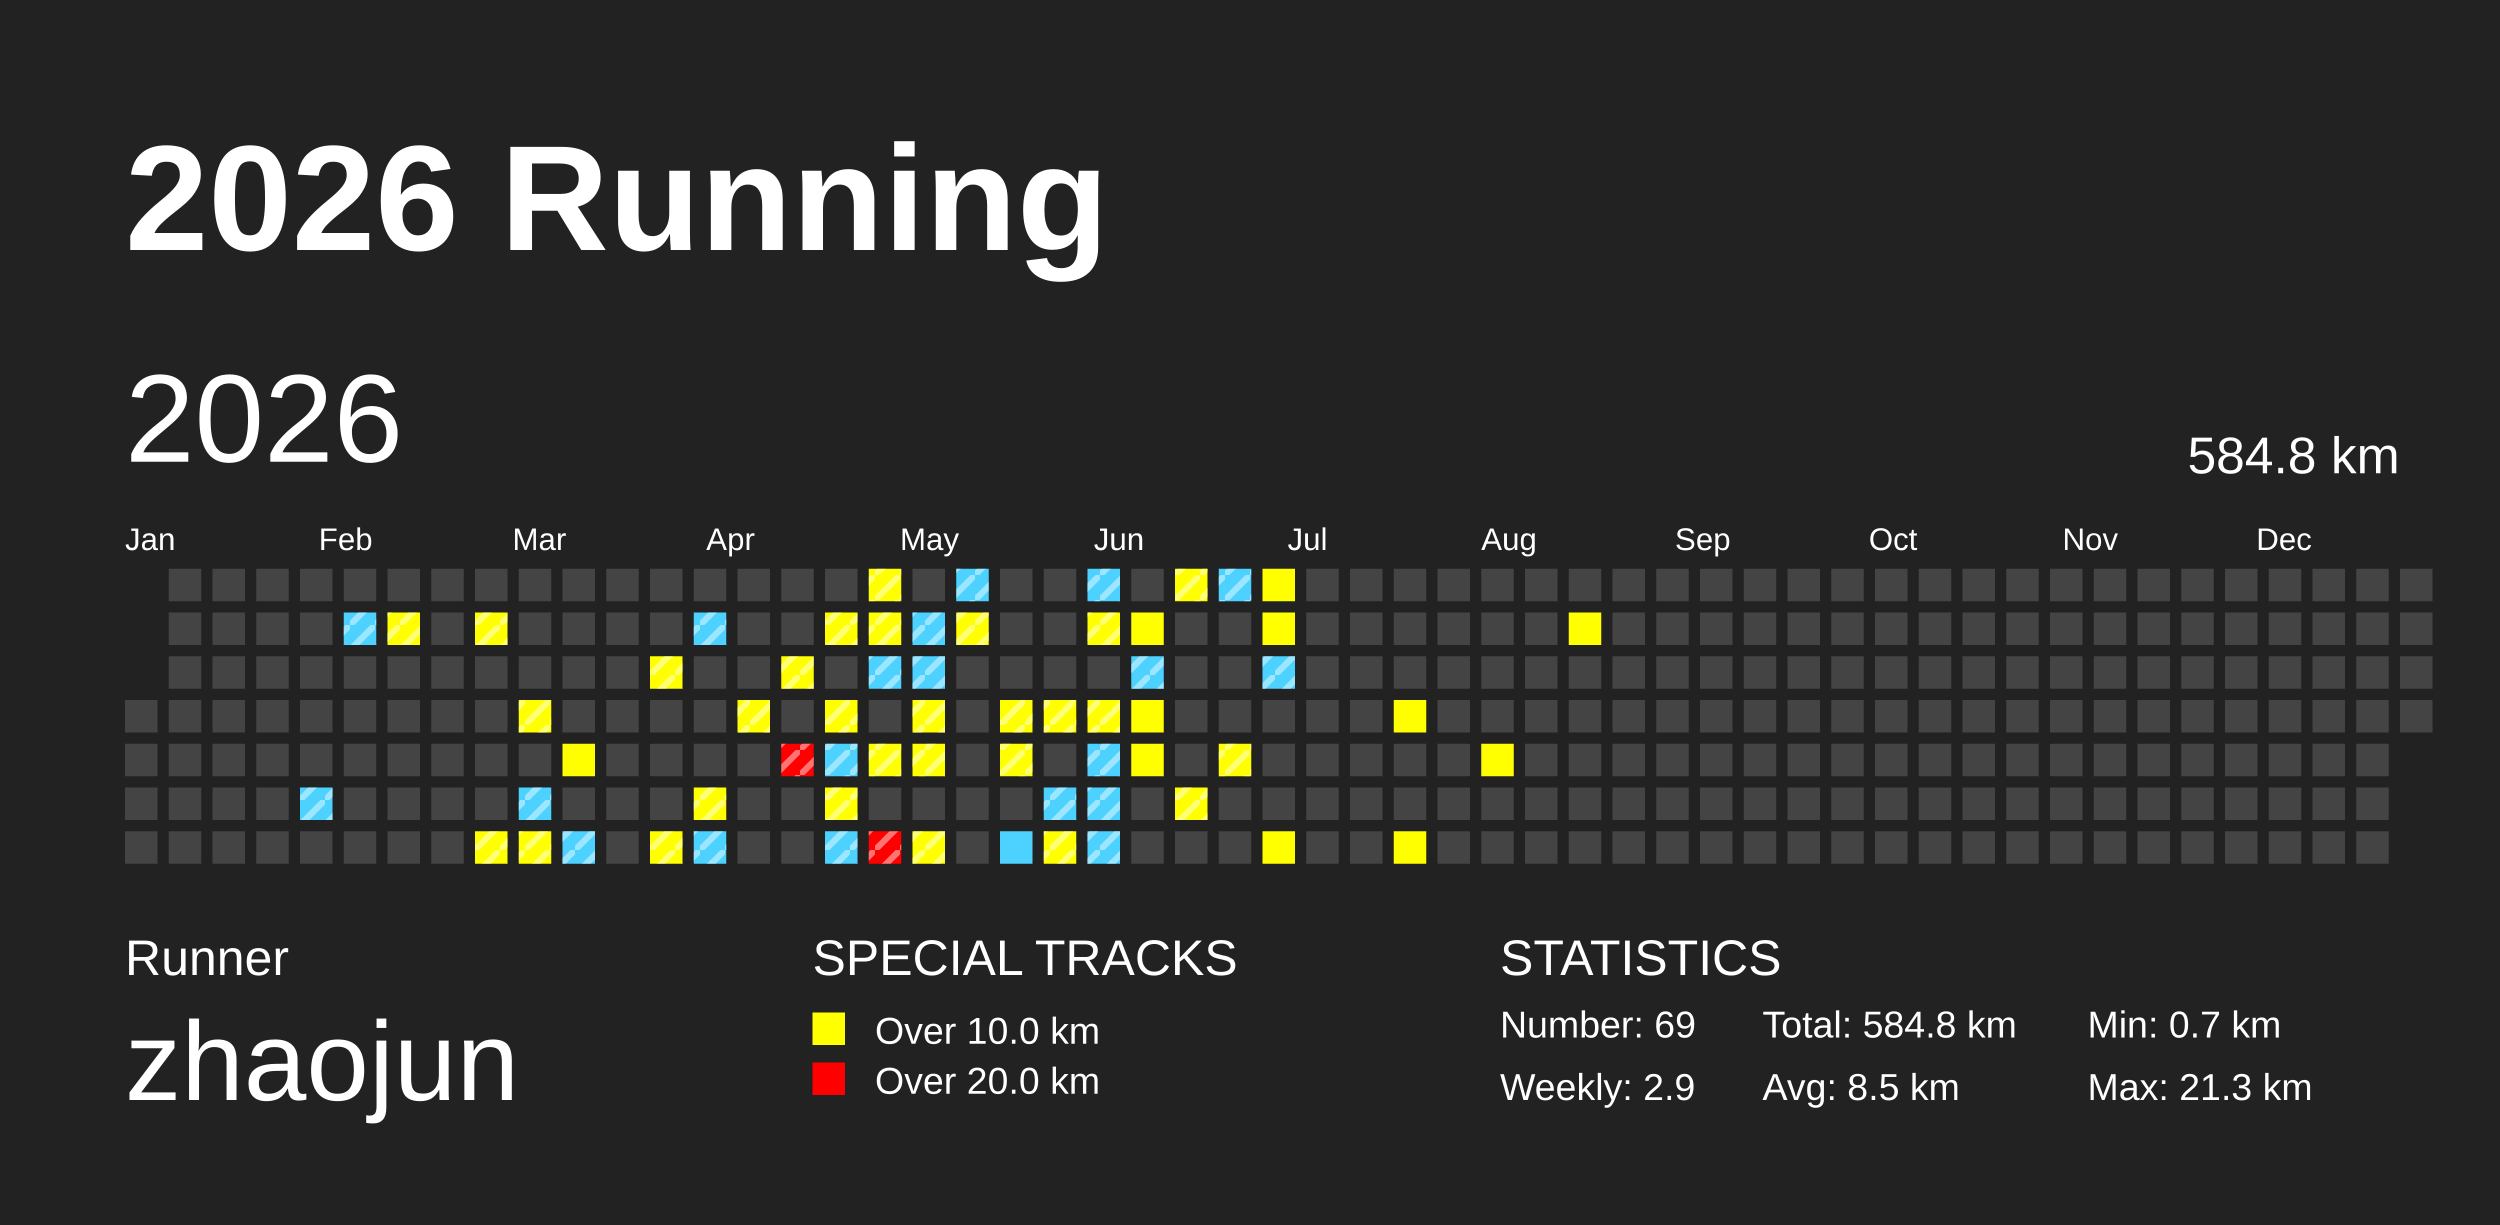
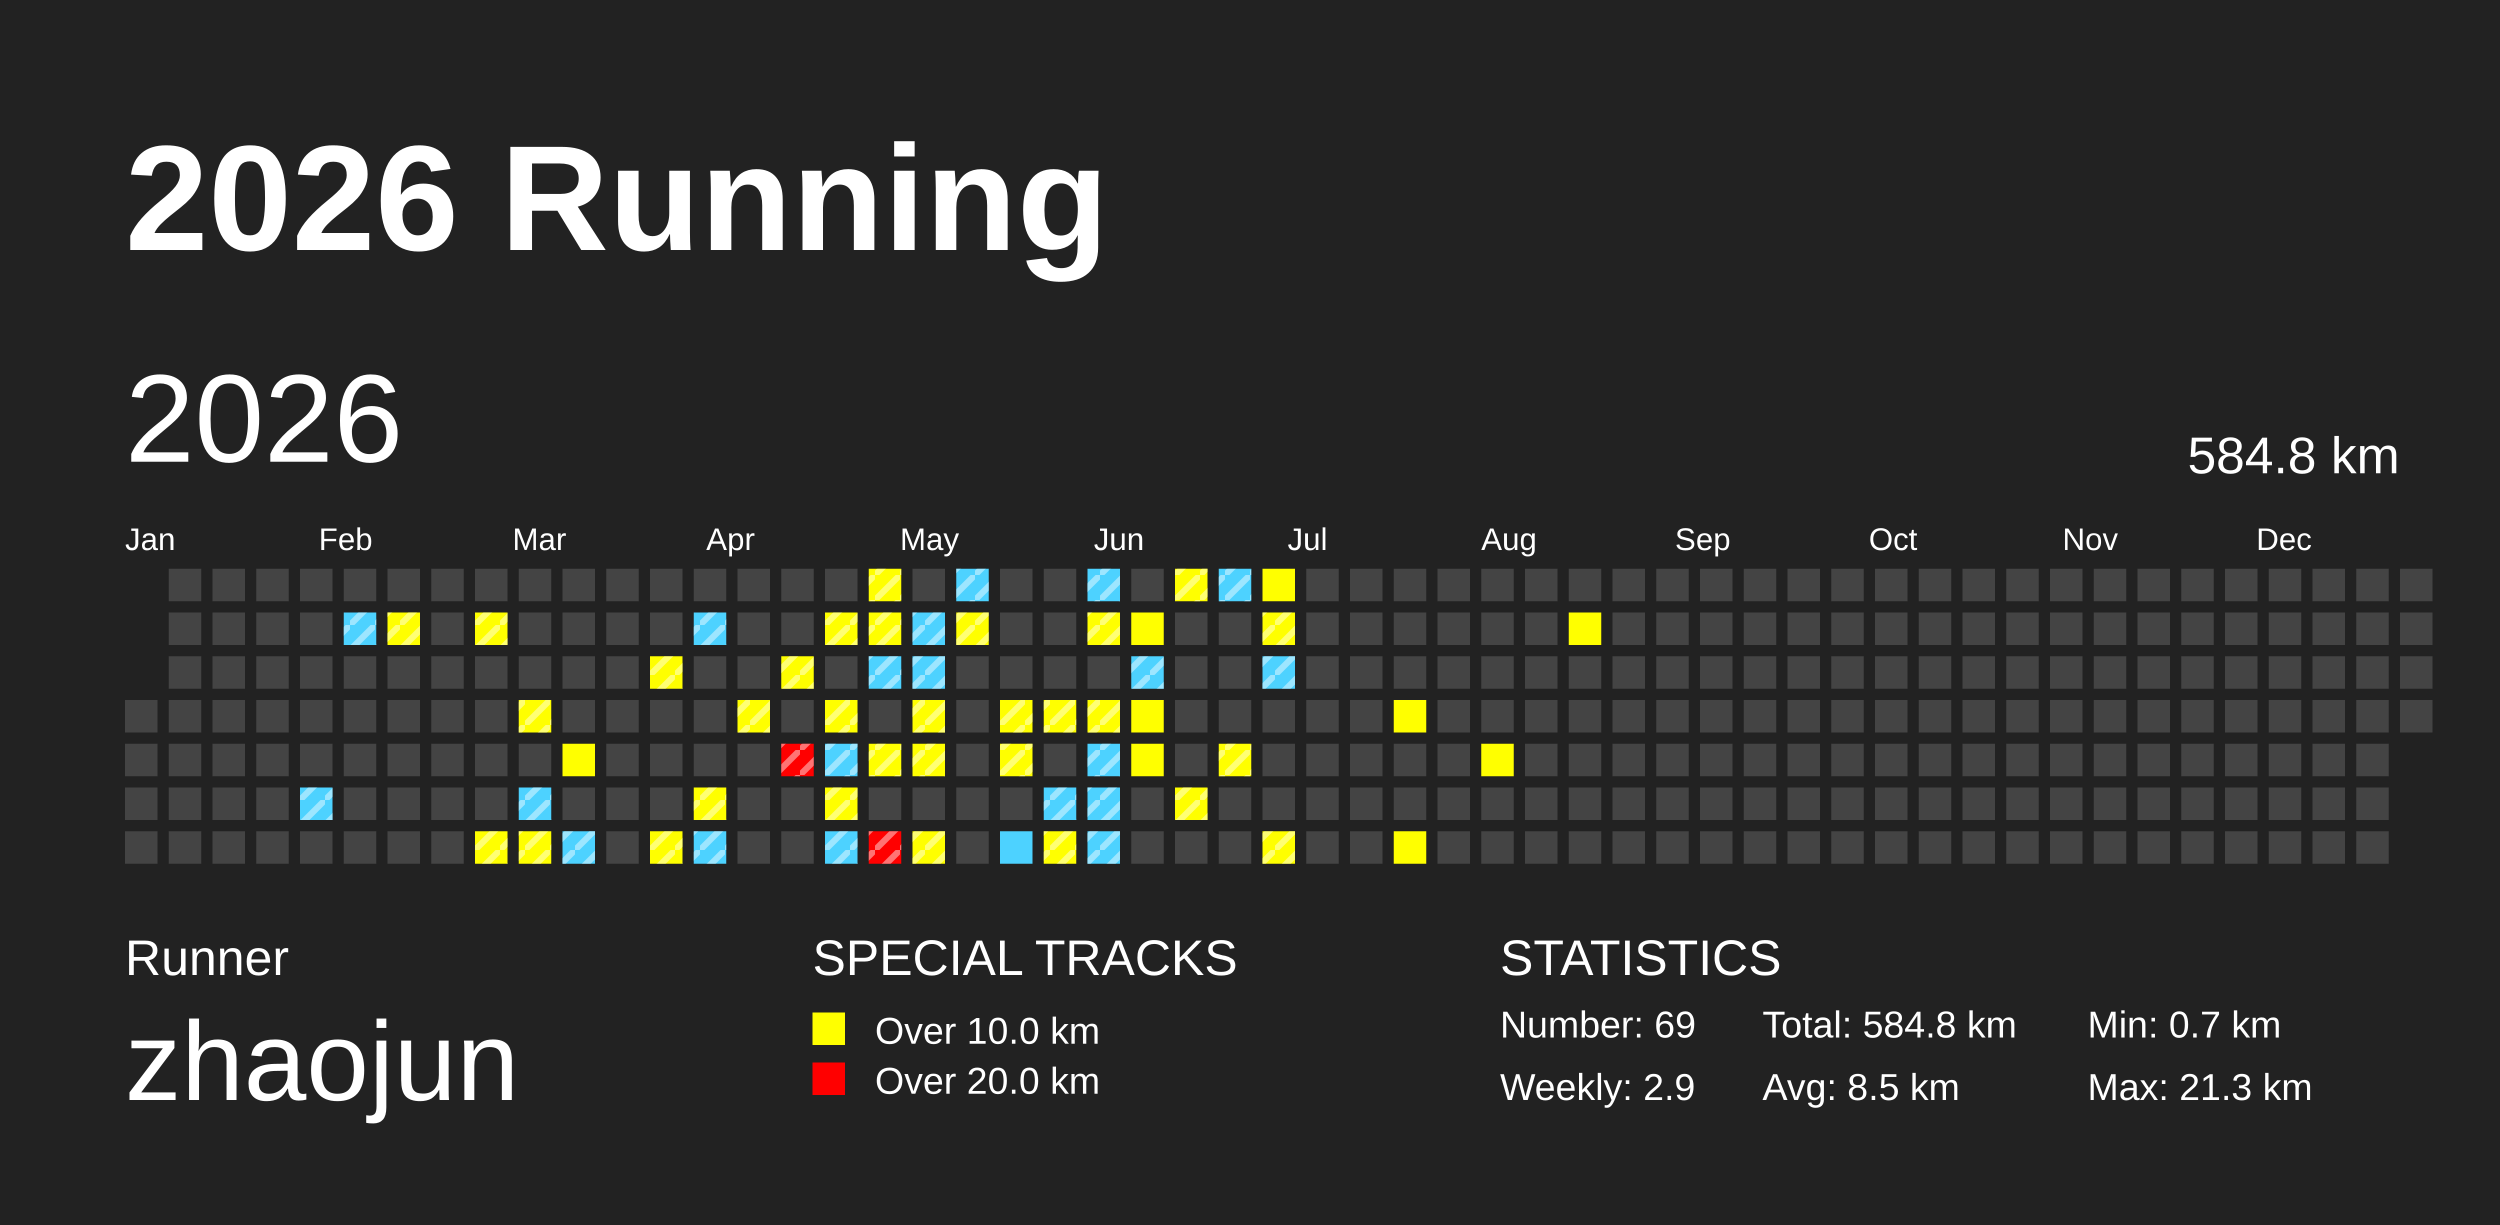
<svg xmlns="http://www.w3.org/2000/svg" baseProfile="full" height="98mm" version="1.1" viewBox="0,0,200,98" width="200mm">
  <defs>
    <pattern height="2" id="indoor-stripe" patternUnits="userSpaceOnUse" width="2">
      <line stroke="white" stroke-opacity="0.45" stroke-width="0.5" x1="0" x2="2" y1="2" y2="0" />
    </pattern>
  </defs>
  <rect fill="#222222" height="98" width="200" x="0" y="0" />
  <text fill="#FFFFFF" style="font-size:12px; font-family:Arial; font-weight:bold;" x="10" y="20">2026 Running</text>
  <text fill="#FFFFFF" style="font-size:4px; font-family:Arial" x="10" y="78">Runner</text>
  <text fill="#FFFFFF" style="font-size:9px; font-family:Arial" x="10" y="88">zhaojun</text>
  <text fill="#FFFFFF" style="font-size:4px; font-family:Arial" x="65" y="78">SPECIAL TRACKS</text>
  <rect fill="yellow" height="2.6" width="2.6" x="65" y="81" />
  <text fill="#FFFFFF" style="font-size:3px; font-family:Arial" x="70" y="83.5">Over 10.0 km</text>
  <rect fill="red" height="2.6" width="2.6" x="65" y="85" />
  <text fill="#FFFFFF" style="font-size:3px; font-family:Arial" x="70" y="87.5">Over 20.0 km</text>
  <text fill="#FFFFFF" style="font-size:4px; font-family:Arial" x="120" y="78">STATISTICS</text>
  <text fill="#FFFFFF" style="font-size:3px; font-family:Arial" x="120" y="83">Number: 69</text>
  <text fill="#FFFFFF" style="font-size:3px; font-family:Arial" x="120" y="88">Weekly: 2.9</text>
  <text fill="#FFFFFF" style="font-size:3px; font-family:Arial" x="141" y="83">Total: 584.8 km</text>
  <text fill="#FFFFFF" style="font-size:3px; font-family:Arial" x="141" y="88">Avg: 8.5 km</text>
  <text fill="#FFFFFF" style="font-size:3px; font-family:Arial" x="167" y="83">Min: 0.7 km</text>
  <text fill="#FFFFFF" style="font-size:3px; font-family:Arial" x="167" y="88">Max: 21.3 km</text>
  <text dominant-baseline="hanging" fill="#FFFFFF" style="font-size:10.0px; font-family:Arial;" x="10" y="30">2026</text>
  <text dominant-baseline="hanging" fill="#FFFFFF" style="font-size:4.125px; font-family:Arial;" x="175" y="35">584.8 km</text>
  <text fill="#FFFFFF" style="font-size:2.5px; font-family:Arial" x="10.0" y="44">Jan</text>
  <text fill="#FFFFFF" style="font-size:2.5px; font-family:Arial" x="25.5" y="44">Feb</text>
  <text fill="#FFFFFF" style="font-size:2.5px; font-family:Arial" x="41.0" y="44">Mar</text>
  <text fill="#FFFFFF" style="font-size:2.5px; font-family:Arial" x="56.5" y="44">Apr</text>
  <text fill="#FFFFFF" style="font-size:2.5px; font-family:Arial" x="72.0" y="44">May</text>
  <text fill="#FFFFFF" style="font-size:2.5px; font-family:Arial" x="87.5" y="44">Jun</text>
  <text fill="#FFFFFF" style="font-size:2.5px; font-family:Arial" x="103.0" y="44">Jul</text>
  <text fill="#FFFFFF" style="font-size:2.5px; font-family:Arial" x="118.5" y="44">Aug</text>
  <text fill="#FFFFFF" style="font-size:2.5px; font-family:Arial" x="134.0" y="44">Sep</text>
  <text fill="#FFFFFF" style="font-size:2.5px; font-family:Arial" x="149.5" y="44">Oct</text>
  <text fill="#FFFFFF" style="font-size:2.5px; font-family:Arial" x="165.0" y="44">Nov</text>
  <text fill="#FFFFFF" style="font-size:2.5px; font-family:Arial" x="180.5" y="44">Dec</text>
  <rect fill="#444444" height="2.6" width="2.6" x="10.0" y="56.0" />
  <rect fill="#444444" height="2.6" width="2.6" x="10.0" y="59.5" />
  <rect fill="#444444" height="2.6" width="2.6" x="10.0" y="63.0" />
  <rect fill="#444444" height="2.6" width="2.6" x="10.0" y="66.5" />
  <rect fill="#444444" height="2.6" width="2.6" x="13.5" y="45.5" />
  <rect fill="#444444" height="2.6" width="2.6" x="13.5" y="49.0" />
  <rect fill="#444444" height="2.6" width="2.6" x="13.5" y="52.5" />
  <rect fill="#444444" height="2.6" width="2.6" x="13.5" y="56.0" />
  <rect fill="#444444" height="2.6" width="2.6" x="13.5" y="59.5" />
  <rect fill="#444444" height="2.6" width="2.6" x="13.5" y="63.0" />
  <rect fill="#444444" height="2.6" width="2.6" x="13.5" y="66.5" />
  <rect fill="#444444" height="2.6" width="2.6" x="17.0" y="45.5" />
  <rect fill="#444444" height="2.6" width="2.6" x="17.0" y="49.0" />
  <rect fill="#444444" height="2.6" width="2.6" x="17.0" y="52.5" />
  <rect fill="#444444" height="2.6" width="2.6" x="17.0" y="56.0" />
  <rect fill="#444444" height="2.6" width="2.6" x="17.0" y="59.5" />
  <rect fill="#444444" height="2.6" width="2.6" x="17.0" y="63.0" />
  <rect fill="#444444" height="2.6" width="2.6" x="17.0" y="66.5" />
  <rect fill="#444444" height="2.6" width="2.6" x="20.5" y="45.5" />
  <rect fill="#444444" height="2.6" width="2.6" x="20.5" y="49.0" />
  <rect fill="#444444" height="2.6" width="2.6" x="20.5" y="52.5" />
  <rect fill="#444444" height="2.6" width="2.6" x="20.5" y="56.0" />
  <rect fill="#444444" height="2.6" width="2.6" x="20.5" y="59.5" />
  <rect fill="#444444" height="2.6" width="2.6" x="20.5" y="63.0" />
  <rect fill="#444444" height="2.6" width="2.6" x="20.5" y="66.5" />
  <rect fill="#444444" height="2.6" width="2.6" x="24.0" y="45.5" />
  <rect fill="#444444" height="2.6" width="2.6" x="24.0" y="49.0" />
  <rect fill="#444444" height="2.6" width="2.6" x="24.0" y="52.5" />
  <rect fill="#444444" height="2.6" width="2.6" x="24.0" y="56.0" />
  <rect fill="#444444" height="2.6" width="2.6" x="24.0" y="59.5" />
  <rect fill="#4dd2ff" height="2.6" width="2.6" x="24.0" y="63.0" />
  <rect fill="url(#indoor-stripe)" height="2.6" style="pointer-events: none;" width="2.6" x="24.0" y="63.0" />
  <rect fill="#444444" height="2.6" width="2.6" x="24.0" y="66.5" />
  <rect fill="#444444" height="2.6" width="2.6" x="27.5" y="45.5" />
  <rect fill="#4dd2ff" height="2.6" width="2.6" x="27.5" y="49.0" />
  <rect fill="url(#indoor-stripe)" height="2.6" style="pointer-events: none;" width="2.6" x="27.5" y="49.0" />
  <rect fill="#444444" height="2.6" width="2.6" x="27.5" y="52.5" />
  <rect fill="#444444" height="2.6" width="2.6" x="27.5" y="56.0" />
  <rect fill="#444444" height="2.6" width="2.6" x="27.5" y="59.5" />
  <rect fill="#444444" height="2.6" width="2.6" x="27.5" y="63.0" />
  <rect fill="#444444" height="2.6" width="2.6" x="27.5" y="66.5" />
  <rect fill="#444444" height="2.6" width="2.6" x="31.0" y="45.5" />
  <rect fill="yellow" height="2.6" width="2.6" x="31.0" y="49.0" />
  <rect fill="url(#indoor-stripe)" height="2.6" style="pointer-events: none;" width="2.6" x="31.0" y="49.0" />
  <rect fill="#444444" height="2.6" width="2.6" x="31.0" y="52.5" />
  <rect fill="#444444" height="2.6" width="2.6" x="31.0" y="56.0" />
  <rect fill="#444444" height="2.6" width="2.6" x="31.0" y="59.5" />
  <rect fill="#444444" height="2.6" width="2.6" x="31.0" y="63.0" />
  <rect fill="#444444" height="2.6" width="2.6" x="31.0" y="66.5" />
  <rect fill="#444444" height="2.6" width="2.6" x="34.5" y="45.5" />
  <rect fill="#444444" height="2.6" width="2.6" x="34.5" y="49.0" />
  <rect fill="#444444" height="2.6" width="2.6" x="34.5" y="52.5" />
  <rect fill="#444444" height="2.6" width="2.6" x="34.5" y="56.0" />
  <rect fill="#444444" height="2.6" width="2.6" x="34.5" y="59.5" />
  <rect fill="#444444" height="2.6" width="2.6" x="34.5" y="63.0" />
  <rect fill="#444444" height="2.6" width="2.6" x="34.5" y="66.5" />
  <rect fill="#444444" height="2.6" width="2.6" x="38.0" y="45.5" />
  <rect fill="yellow" height="2.6" width="2.6" x="38.0" y="49.0" />
  <rect fill="url(#indoor-stripe)" height="2.6" style="pointer-events: none;" width="2.6" x="38.0" y="49.0" />
  <rect fill="#444444" height="2.6" width="2.6" x="38.0" y="52.5" />
  <rect fill="#444444" height="2.6" width="2.6" x="38.0" y="56.0" />
  <rect fill="#444444" height="2.6" width="2.6" x="38.0" y="59.5" />
  <rect fill="#444444" height="2.6" width="2.6" x="38.0" y="63.0" />
  <rect fill="yellow" height="2.6" width="2.6" x="38.0" y="66.5" />
  <rect fill="url(#indoor-stripe)" height="2.6" style="pointer-events: none;" width="2.6" x="38.0" y="66.5" />
  <rect fill="#444444" height="2.6" width="2.6" x="41.5" y="45.5" />
  <rect fill="#444444" height="2.6" width="2.6" x="41.5" y="49.0" />
  <rect fill="#444444" height="2.6" width="2.6" x="41.5" y="52.5" />
  <rect fill="yellow" height="2.6" width="2.6" x="41.5" y="56.0" />
  <rect fill="url(#indoor-stripe)" height="2.6" style="pointer-events: none;" width="2.6" x="41.5" y="56.0" />
  <rect fill="#444444" height="2.6" width="2.6" x="41.5" y="59.5" />
  <rect fill="#4dd2ff" height="2.6" width="2.6" x="41.5" y="63.0" />
  <rect fill="url(#indoor-stripe)" height="2.6" style="pointer-events: none;" width="2.6" x="41.5" y="63.0" />
  <rect fill="yellow" height="2.6" width="2.6" x="41.5" y="66.5" />
  <rect fill="url(#indoor-stripe)" height="2.6" style="pointer-events: none;" width="2.6" x="41.5" y="66.5" />
  <rect fill="#444444" height="2.6" width="2.6" x="45.0" y="45.5" />
  <rect fill="#444444" height="2.6" width="2.6" x="45.0" y="49.0" />
  <rect fill="#444444" height="2.6" width="2.6" x="45.0" y="52.5" />
  <rect fill="#444444" height="2.6" width="2.6" x="45.0" y="56.0" />
  <rect fill="yellow" height="2.6" width="2.6" x="45.0" y="59.5" />
  <rect fill="#444444" height="2.6" width="2.6" x="45.0" y="63.0" />
  <rect fill="#4dd2ff" height="2.6" width="2.6" x="45.0" y="66.5" />
  <rect fill="url(#indoor-stripe)" height="2.6" style="pointer-events: none;" width="2.6" x="45.0" y="66.5" />
  <rect fill="#444444" height="2.6" width="2.6" x="48.5" y="45.5" />
  <rect fill="#444444" height="2.6" width="2.6" x="48.5" y="49.0" />
  <rect fill="#444444" height="2.6" width="2.6" x="48.5" y="52.5" />
  <rect fill="#444444" height="2.6" width="2.6" x="48.5" y="56.0" />
  <rect fill="#444444" height="2.6" width="2.6" x="48.5" y="59.5" />
  <rect fill="#444444" height="2.6" width="2.6" x="48.5" y="63.0" />
  <rect fill="#444444" height="2.6" width="2.6" x="48.5" y="66.5" />
  <rect fill="#444444" height="2.6" width="2.6" x="52.0" y="45.5" />
  <rect fill="#444444" height="2.6" width="2.6" x="52.0" y="49.0" />
  <rect fill="yellow" height="2.6" width="2.6" x="52.0" y="52.5" />
  <rect fill="url(#indoor-stripe)" height="2.6" style="pointer-events: none;" width="2.6" x="52.0" y="52.5" />
  <rect fill="#444444" height="2.6" width="2.6" x="52.0" y="56.0" />
  <rect fill="#444444" height="2.6" width="2.6" x="52.0" y="59.5" />
  <rect fill="#444444" height="2.6" width="2.6" x="52.0" y="63.0" />
  <rect fill="yellow" height="2.6" width="2.6" x="52.0" y="66.5" />
  <rect fill="url(#indoor-stripe)" height="2.6" style="pointer-events: none;" width="2.6" x="52.0" y="66.5" />
  <rect fill="#444444" height="2.6" width="2.6" x="55.5" y="45.5" />
  <rect fill="#4dd2ff" height="2.6" width="2.6" x="55.5" y="49.0" />
  <rect fill="url(#indoor-stripe)" height="2.6" style="pointer-events: none;" width="2.6" x="55.5" y="49.0" />
  <rect fill="#444444" height="2.6" width="2.6" x="55.5" y="52.5" />
  <rect fill="#444444" height="2.6" width="2.6" x="55.5" y="56.0" />
  <rect fill="#444444" height="2.6" width="2.6" x="55.5" y="59.5" />
  <rect fill="yellow" height="2.6" width="2.6" x="55.5" y="63.0" />
  <rect fill="url(#indoor-stripe)" height="2.6" style="pointer-events: none;" width="2.6" x="55.5" y="63.0" />
  <rect fill="#4dd2ff" height="2.6" width="2.6" x="55.5" y="66.5" />
  <rect fill="url(#indoor-stripe)" height="2.6" style="pointer-events: none;" width="2.6" x="55.5" y="66.5" />
  <rect fill="#444444" height="2.6" width="2.6" x="59.0" y="45.5" />
  <rect fill="#444444" height="2.6" width="2.6" x="59.0" y="49.0" />
  <rect fill="#444444" height="2.6" width="2.6" x="59.0" y="52.5" />
  <rect fill="yellow" height="2.6" width="2.6" x="59.0" y="56.0" />
  <rect fill="url(#indoor-stripe)" height="2.6" style="pointer-events: none;" width="2.6" x="59.0" y="56.0" />
  <rect fill="#444444" height="2.6" width="2.6" x="59.0" y="59.5" />
  <rect fill="#444444" height="2.6" width="2.6" x="59.0" y="63.0" />
  <rect fill="#444444" height="2.6" width="2.6" x="59.0" y="66.5" />
  <rect fill="#444444" height="2.6" width="2.6" x="62.5" y="45.5" />
  <rect fill="#444444" height="2.6" width="2.6" x="62.5" y="49.0" />
  <rect fill="yellow" height="2.6" width="2.6" x="62.5" y="52.5" />
  <rect fill="url(#indoor-stripe)" height="2.6" style="pointer-events: none;" width="2.6" x="62.5" y="52.5" />
  <rect fill="#444444" height="2.6" width="2.6" x="62.5" y="56.0" />
  <rect fill="red" height="2.6" width="2.6" x="62.5" y="59.5" />
  <rect fill="url(#indoor-stripe)" height="2.6" style="pointer-events: none;" width="2.6" x="62.5" y="59.5" />
  <rect fill="#444444" height="2.6" width="2.6" x="62.5" y="63.0" />
  <rect fill="#444444" height="2.6" width="2.6" x="62.5" y="66.5" />
  <rect fill="#444444" height="2.6" width="2.6" x="66.0" y="45.5" />
  <rect fill="yellow" height="2.6" width="2.6" x="66.0" y="49.0" />
  <rect fill="url(#indoor-stripe)" height="2.6" style="pointer-events: none;" width="2.6" x="66.0" y="49.0" />
  <rect fill="#444444" height="2.6" width="2.6" x="66.0" y="52.5" />
  <rect fill="yellow" height="2.6" width="2.6" x="66.0" y="56.0" />
  <rect fill="url(#indoor-stripe)" height="2.6" style="pointer-events: none;" width="2.6" x="66.0" y="56.0" />
  <rect fill="#4dd2ff" height="2.6" width="2.6" x="66.0" y="59.5" />
  <rect fill="url(#indoor-stripe)" height="2.6" style="pointer-events: none;" width="2.6" x="66.0" y="59.5" />
  <rect fill="yellow" height="2.6" width="2.6" x="66.0" y="63.0" />
  <rect fill="url(#indoor-stripe)" height="2.6" style="pointer-events: none;" width="2.6" x="66.0" y="63.0" />
  <rect fill="#4dd2ff" height="2.6" width="2.6" x="66.0" y="66.5" />
  <rect fill="url(#indoor-stripe)" height="2.6" style="pointer-events: none;" width="2.6" x="66.0" y="66.5" />
  <rect fill="yellow" height="2.6" width="2.6" x="69.5" y="45.5" />
  <rect fill="url(#indoor-stripe)" height="2.6" style="pointer-events: none;" width="2.6" x="69.5" y="45.5" />
  <rect fill="yellow" height="2.6" width="2.6" x="69.5" y="49.0" />
  <rect fill="url(#indoor-stripe)" height="2.6" style="pointer-events: none;" width="2.6" x="69.5" y="49.0" />
  <rect fill="#4dd2ff" height="2.6" width="2.6" x="69.5" y="52.5" />
  <rect fill="url(#indoor-stripe)" height="2.6" style="pointer-events: none;" width="2.6" x="69.5" y="52.5" />
  <rect fill="#444444" height="2.6" width="2.6" x="69.5" y="56.0" />
  <rect fill="yellow" height="2.6" width="2.6" x="69.5" y="59.5" />
  <rect fill="url(#indoor-stripe)" height="2.6" style="pointer-events: none;" width="2.6" x="69.5" y="59.5" />
  <rect fill="#444444" height="2.6" width="2.6" x="69.5" y="63.0" />
  <rect fill="red" height="2.6" width="2.6" x="69.5" y="66.5" />
  <rect fill="url(#indoor-stripe)" height="2.6" style="pointer-events: none;" width="2.6" x="69.5" y="66.5" />
  <rect fill="#444444" height="2.6" width="2.6" x="73.0" y="45.5" />
  <rect fill="#4dd2ff" height="2.6" width="2.6" x="73.0" y="49.0" />
  <rect fill="url(#indoor-stripe)" height="2.6" style="pointer-events: none;" width="2.6" x="73.0" y="49.0" />
  <rect fill="#4dd2ff" height="2.6" width="2.6" x="73.0" y="52.5" />
  <rect fill="url(#indoor-stripe)" height="2.6" style="pointer-events: none;" width="2.6" x="73.0" y="52.5" />
  <rect fill="yellow" height="2.6" width="2.6" x="73.0" y="56.0" />
  <rect fill="url(#indoor-stripe)" height="2.6" style="pointer-events: none;" width="2.6" x="73.0" y="56.0" />
  <rect fill="yellow" height="2.6" width="2.6" x="73.0" y="59.5" />
  <rect fill="url(#indoor-stripe)" height="2.6" style="pointer-events: none;" width="2.6" x="73.0" y="59.5" />
  <rect fill="#444444" height="2.6" width="2.6" x="73.0" y="63.0" />
  <rect fill="yellow" height="2.6" width="2.6" x="73.0" y="66.5" />
  <rect fill="url(#indoor-stripe)" height="2.6" style="pointer-events: none;" width="2.6" x="73.0" y="66.5" />
  <rect fill="#4dd2ff" height="2.6" width="2.6" x="76.5" y="45.5" />
  <rect fill="url(#indoor-stripe)" height="2.6" style="pointer-events: none;" width="2.6" x="76.5" y="45.5" />
  <rect fill="yellow" height="2.6" width="2.6" x="76.5" y="49.0" />
  <rect fill="url(#indoor-stripe)" height="2.6" style="pointer-events: none;" width="2.6" x="76.5" y="49.0" />
  <rect fill="#444444" height="2.6" width="2.6" x="76.5" y="52.5" />
  <rect fill="#444444" height="2.6" width="2.6" x="76.5" y="56.0" />
  <rect fill="#444444" height="2.6" width="2.6" x="76.5" y="59.5" />
  <rect fill="#444444" height="2.6" width="2.6" x="76.5" y="63.0" />
  <rect fill="#444444" height="2.6" width="2.6" x="76.5" y="66.5" />
  <rect fill="#444444" height="2.6" width="2.6" x="80.0" y="45.5" />
  <rect fill="#444444" height="2.6" width="2.6" x="80.0" y="49.0" />
  <rect fill="#444444" height="2.6" width="2.6" x="80.0" y="52.5" />
  <rect fill="yellow" height="2.6" width="2.6" x="80.0" y="56.0" />
  <rect fill="url(#indoor-stripe)" height="2.6" style="pointer-events: none;" width="2.6" x="80.0" y="56.0" />
  <rect fill="yellow" height="2.6" width="2.6" x="80.0" y="59.5" />
  <rect fill="url(#indoor-stripe)" height="2.6" style="pointer-events: none;" width="2.6" x="80.0" y="59.5" />
  <rect fill="#444444" height="2.6" width="2.6" x="80.0" y="63.0" />
  <rect fill="#4dd2ff" height="2.6" width="2.6" x="80.0" y="66.5" />
  <rect fill="#444444" height="2.6" width="2.6" x="83.5" y="45.5" />
  <rect fill="#444444" height="2.6" width="2.6" x="83.5" y="49.0" />
  <rect fill="#444444" height="2.6" width="2.6" x="83.5" y="52.5" />
  <rect fill="yellow" height="2.6" width="2.6" x="83.5" y="56.0" />
  <rect fill="url(#indoor-stripe)" height="2.6" style="pointer-events: none;" width="2.6" x="83.5" y="56.0" />
  <rect fill="#444444" height="2.6" width="2.6" x="83.5" y="59.5" />
  <rect fill="#4dd2ff" height="2.6" width="2.6" x="83.5" y="63.0" />
  <rect fill="url(#indoor-stripe)" height="2.6" style="pointer-events: none;" width="2.6" x="83.5" y="63.0" />
  <rect fill="yellow" height="2.6" width="2.6" x="83.5" y="66.5" />
  <rect fill="url(#indoor-stripe)" height="2.6" style="pointer-events: none;" width="2.6" x="83.5" y="66.5" />
  <rect fill="#4dd2ff" height="2.6" width="2.6" x="87.0" y="45.5" />
  <rect fill="url(#indoor-stripe)" height="2.6" style="pointer-events: none;" width="2.6" x="87.0" y="45.5" />
  <rect fill="yellow" height="2.6" width="2.6" x="87.0" y="49.0" />
  <rect fill="url(#indoor-stripe)" height="2.6" style="pointer-events: none;" width="2.6" x="87.0" y="49.0" />
  <rect fill="#444444" height="2.6" width="2.6" x="87.0" y="52.5" />
  <rect fill="yellow" height="2.6" width="2.6" x="87.0" y="56.0" />
  <rect fill="url(#indoor-stripe)" height="2.6" style="pointer-events: none;" width="2.6" x="87.0" y="56.0" />
  <rect fill="#4dd2ff" height="2.6" width="2.6" x="87.0" y="59.5" />
  <rect fill="url(#indoor-stripe)" height="2.6" style="pointer-events: none;" width="2.6" x="87.0" y="59.5" />
  <rect fill="#4dd2ff" height="2.6" width="2.6" x="87.0" y="63.0" />
  <rect fill="url(#indoor-stripe)" height="2.6" style="pointer-events: none;" width="2.6" x="87.0" y="63.0" />
  <rect fill="#4dd2ff" height="2.6" width="2.6" x="87.0" y="66.5" />
  <rect fill="url(#indoor-stripe)" height="2.6" style="pointer-events: none;" width="2.6" x="87.0" y="66.5" />
  <rect fill="#444444" height="2.6" width="2.6" x="90.5" y="45.5" />
  <rect fill="yellow" height="2.6" width="2.6" x="90.5" y="49.0" />
  <rect fill="#4dd2ff" height="2.6" width="2.6" x="90.5" y="52.5" />
  <rect fill="url(#indoor-stripe)" height="2.6" style="pointer-events: none;" width="2.6" x="90.5" y="52.5" />
  <rect fill="yellow" height="2.6" width="2.6" x="90.5" y="56.0" />
  <rect fill="yellow" height="2.6" width="2.6" x="90.5" y="59.5" />
  <rect fill="#444444" height="2.6" width="2.6" x="90.5" y="63.0" />
  <rect fill="#444444" height="2.6" width="2.6" x="90.5" y="66.5" />
  <rect fill="yellow" height="2.6" width="2.6" x="94.0" y="45.5" />
  <rect fill="url(#indoor-stripe)" height="2.6" style="pointer-events: none;" width="2.6" x="94.0" y="45.5" />
  <rect fill="#444444" height="2.6" width="2.6" x="94.0" y="49.0" />
  <rect fill="#444444" height="2.6" width="2.6" x="94.0" y="52.5" />
  <rect fill="#444444" height="2.6" width="2.6" x="94.0" y="56.0" />
  <rect fill="#444444" height="2.6" width="2.6" x="94.0" y="59.5" />
  <rect fill="yellow" height="2.6" width="2.6" x="94.0" y="63.0" />
  <rect fill="url(#indoor-stripe)" height="2.6" style="pointer-events: none;" width="2.6" x="94.0" y="63.0" />
  <rect fill="#444444" height="2.6" width="2.6" x="94.0" y="66.5" />
  <rect fill="#4dd2ff" height="2.6" width="2.6" x="97.5" y="45.5" />
  <rect fill="url(#indoor-stripe)" height="2.6" style="pointer-events: none;" width="2.6" x="97.5" y="45.5" />
  <rect fill="#444444" height="2.6" width="2.6" x="97.5" y="49.0" />
  <rect fill="#444444" height="2.6" width="2.6" x="97.5" y="52.5" />
  <rect fill="#444444" height="2.6" width="2.6" x="97.5" y="56.0" />
  <rect fill="yellow" height="2.6" width="2.6" x="97.5" y="59.5" />
  <rect fill="url(#indoor-stripe)" height="2.6" style="pointer-events: none;" width="2.6" x="97.5" y="59.5" />
  <rect fill="#444444" height="2.6" width="2.6" x="97.5" y="63.0" />
  <rect fill="#444444" height="2.6" width="2.6" x="97.5" y="66.5" />
  <rect fill="yellow" height="2.6" width="2.6" x="101.0" y="45.5" />
  <rect fill="yellow" height="2.6" width="2.6" x="101.0" y="49.0" />
+   <rect fill="url(#indoor-stripe)" height="2.6" style="pointer-events: none;" width="2.6" x="101.0" y="49.0" />
  <rect fill="#4dd2ff" height="2.6" width="2.6" x="101.0" y="52.5" />
  <rect fill="url(#indoor-stripe)" height="2.6" style="pointer-events: none;" width="2.6" x="101.0" y="52.5" />
  <rect fill="#444444" height="2.6" width="2.6" x="101.0" y="56.0" />
  <rect fill="#444444" height="2.6" width="2.6" x="101.0" y="59.5" />
  <rect fill="#444444" height="2.6" width="2.6" x="101.0" y="63.0" />
  <rect fill="yellow" height="2.6" width="2.6" x="101.0" y="66.5" />
+   <rect fill="url(#indoor-stripe)" height="2.6" style="pointer-events: none;" width="2.6" x="101.0" y="66.5" />
  <rect fill="#444444" height="2.6" width="2.6" x="104.5" y="45.5" />
  <rect fill="#444444" height="2.6" width="2.6" x="104.5" y="49.0" />
  <rect fill="#444444" height="2.6" width="2.6" x="104.5" y="52.5" />
  <rect fill="#444444" height="2.6" width="2.6" x="104.5" y="56.0" />
  <rect fill="#444444" height="2.6" width="2.6" x="104.5" y="59.5" />
  <rect fill="#444444" height="2.6" width="2.6" x="104.5" y="63.0" />
  <rect fill="#444444" height="2.6" width="2.6" x="104.5" y="66.5" />
  <rect fill="#444444" height="2.6" width="2.6" x="108.0" y="45.5" />
  <rect fill="#444444" height="2.6" width="2.6" x="108.0" y="49.0" />
  <rect fill="#444444" height="2.6" width="2.6" x="108.0" y="52.5" />
  <rect fill="#444444" height="2.6" width="2.6" x="108.0" y="56.0" />
  <rect fill="#444444" height="2.6" width="2.6" x="108.0" y="59.5" />
  <rect fill="#444444" height="2.6" width="2.6" x="108.0" y="63.0" />
  <rect fill="#444444" height="2.6" width="2.6" x="108.0" y="66.5" />
  <rect fill="#444444" height="2.6" width="2.6" x="111.5" y="45.5" />
  <rect fill="#444444" height="2.6" width="2.6" x="111.5" y="49.0" />
  <rect fill="#444444" height="2.6" width="2.6" x="111.5" y="52.5" />
  <rect fill="yellow" height="2.6" width="2.6" x="111.5" y="56.0" />
  <rect fill="#444444" height="2.6" width="2.6" x="111.5" y="59.5" />
  <rect fill="#444444" height="2.6" width="2.6" x="111.5" y="63.0" />
  <rect fill="yellow" height="2.6" width="2.6" x="111.5" y="66.5" />
  <rect fill="#444444" height="2.6" width="2.6" x="115.0" y="45.5" />
  <rect fill="#444444" height="2.6" width="2.6" x="115.0" y="49.0" />
  <rect fill="#444444" height="2.6" width="2.6" x="115.0" y="52.5" />
  <rect fill="#444444" height="2.6" width="2.6" x="115.0" y="56.0" />
  <rect fill="#444444" height="2.6" width="2.6" x="115.0" y="59.5" />
  <rect fill="#444444" height="2.6" width="2.6" x="115.0" y="63.0" />
  <rect fill="#444444" height="2.6" width="2.6" x="115.0" y="66.5" />
  <rect fill="#444444" height="2.6" width="2.6" x="118.5" y="45.5" />
  <rect fill="#444444" height="2.6" width="2.6" x="118.5" y="49.0" />
  <rect fill="#444444" height="2.6" width="2.6" x="118.5" y="52.5" />
  <rect fill="#444444" height="2.6" width="2.6" x="118.5" y="56.0" />
  <rect fill="yellow" height="2.6" width="2.6" x="118.5" y="59.5" />
  <rect fill="#444444" height="2.6" width="2.6" x="118.5" y="63.0" />
  <rect fill="#444444" height="2.6" width="2.6" x="118.5" y="66.5" />
  <rect fill="#444444" height="2.6" width="2.6" x="122.0" y="45.5" />
  <rect fill="#444444" height="2.6" width="2.6" x="122.0" y="49.0" />
  <rect fill="#444444" height="2.6" width="2.6" x="122.0" y="52.5" />
  <rect fill="#444444" height="2.6" width="2.6" x="122.0" y="56.0" />
  <rect fill="#444444" height="2.6" width="2.6" x="122.0" y="59.5" />
  <rect fill="#444444" height="2.6" width="2.6" x="122.0" y="63.0" />
  <rect fill="#444444" height="2.6" width="2.6" x="122.0" y="66.5" />
  <rect fill="#444444" height="2.6" width="2.6" x="125.5" y="45.5" />
  <rect fill="yellow" height="2.6" width="2.6" x="125.5" y="49.0" />
  <rect fill="#444444" height="2.6" width="2.6" x="125.5" y="52.5" />
  <rect fill="#444444" height="2.6" width="2.6" x="125.5" y="56.0" />
  <rect fill="#444444" height="2.6" width="2.6" x="125.5" y="59.5" />
  <rect fill="#444444" height="2.6" width="2.6" x="125.5" y="63.0" />
  <rect fill="#444444" height="2.6" width="2.6" x="125.5" y="66.5" />
  <rect fill="#444444" height="2.6" width="2.6" x="129.0" y="45.5" />
  <rect fill="#444444" height="2.6" width="2.6" x="129.0" y="49.0" />
  <rect fill="#444444" height="2.6" width="2.6" x="129.0" y="52.5" />
  <rect fill="#444444" height="2.6" width="2.6" x="129.0" y="56.0" />
  <rect fill="#444444" height="2.6" width="2.6" x="129.0" y="59.5" />
  <rect fill="#444444" height="2.6" width="2.6" x="129.0" y="63.0" />
  <rect fill="#444444" height="2.6" width="2.6" x="129.0" y="66.5" />
  <rect fill="#444444" height="2.6" width="2.6" x="132.5" y="45.5" />
  <rect fill="#444444" height="2.6" width="2.6" x="132.5" y="49.0" />
  <rect fill="#444444" height="2.6" width="2.6" x="132.5" y="52.5" />
  <rect fill="#444444" height="2.6" width="2.6" x="132.5" y="56.0" />
  <rect fill="#444444" height="2.6" width="2.6" x="132.5" y="59.5" />
  <rect fill="#444444" height="2.6" width="2.6" x="132.5" y="63.0" />
  <rect fill="#444444" height="2.6" width="2.6" x="132.5" y="66.5" />
  <rect fill="#444444" height="2.6" width="2.6" x="136.0" y="45.5" />
  <rect fill="#444444" height="2.6" width="2.6" x="136.0" y="49.0" />
  <rect fill="#444444" height="2.6" width="2.6" x="136.0" y="52.5" />
  <rect fill="#444444" height="2.6" width="2.6" x="136.0" y="56.0" />
  <rect fill="#444444" height="2.6" width="2.6" x="136.0" y="59.5" />
  <rect fill="#444444" height="2.6" width="2.6" x="136.0" y="63.0" />
  <rect fill="#444444" height="2.6" width="2.6" x="136.0" y="66.5" />
  <rect fill="#444444" height="2.6" width="2.6" x="139.5" y="45.5" />
  <rect fill="#444444" height="2.6" width="2.6" x="139.5" y="49.0" />
  <rect fill="#444444" height="2.6" width="2.6" x="139.5" y="52.5" />
  <rect fill="#444444" height="2.6" width="2.6" x="139.5" y="56.0" />
  <rect fill="#444444" height="2.6" width="2.6" x="139.5" y="59.5" />
  <rect fill="#444444" height="2.6" width="2.6" x="139.5" y="63.0" />
  <rect fill="#444444" height="2.6" width="2.6" x="139.5" y="66.5" />
  <rect fill="#444444" height="2.6" width="2.6" x="143.0" y="45.5" />
  <rect fill="#444444" height="2.6" width="2.6" x="143.0" y="49.0" />
  <rect fill="#444444" height="2.6" width="2.6" x="143.0" y="52.5" />
  <rect fill="#444444" height="2.6" width="2.6" x="143.0" y="56.0" />
  <rect fill="#444444" height="2.6" width="2.6" x="143.0" y="59.5" />
  <rect fill="#444444" height="2.6" width="2.6" x="143.0" y="63.0" />
  <rect fill="#444444" height="2.6" width="2.6" x="143.0" y="66.5" />
  <rect fill="#444444" height="2.6" width="2.6" x="146.5" y="45.5" />
  <rect fill="#444444" height="2.6" width="2.6" x="146.5" y="49.0" />
  <rect fill="#444444" height="2.6" width="2.6" x="146.5" y="52.5" />
  <rect fill="#444444" height="2.6" width="2.6" x="146.5" y="56.0" />
  <rect fill="#444444" height="2.6" width="2.6" x="146.5" y="59.5" />
  <rect fill="#444444" height="2.6" width="2.6" x="146.5" y="63.0" />
  <rect fill="#444444" height="2.6" width="2.6" x="146.5" y="66.5" />
  <rect fill="#444444" height="2.6" width="2.6" x="150.0" y="45.5" />
  <rect fill="#444444" height="2.6" width="2.6" x="150.0" y="49.0" />
  <rect fill="#444444" height="2.6" width="2.6" x="150.0" y="52.5" />
  <rect fill="#444444" height="2.6" width="2.6" x="150.0" y="56.0" />
  <rect fill="#444444" height="2.6" width="2.6" x="150.0" y="59.5" />
  <rect fill="#444444" height="2.6" width="2.6" x="150.0" y="63.0" />
  <rect fill="#444444" height="2.6" width="2.6" x="150.0" y="66.5" />
  <rect fill="#444444" height="2.6" width="2.6" x="153.5" y="45.5" />
  <rect fill="#444444" height="2.6" width="2.6" x="153.5" y="49.0" />
  <rect fill="#444444" height="2.6" width="2.6" x="153.5" y="52.5" />
  <rect fill="#444444" height="2.6" width="2.6" x="153.5" y="56.0" />
  <rect fill="#444444" height="2.6" width="2.6" x="153.5" y="59.5" />
  <rect fill="#444444" height="2.6" width="2.6" x="153.5" y="63.0" />
  <rect fill="#444444" height="2.6" width="2.6" x="153.5" y="66.5" />
  <rect fill="#444444" height="2.6" width="2.6" x="157.0" y="45.5" />
  <rect fill="#444444" height="2.6" width="2.6" x="157.0" y="49.0" />
  <rect fill="#444444" height="2.6" width="2.6" x="157.0" y="52.5" />
  <rect fill="#444444" height="2.6" width="2.6" x="157.0" y="56.0" />
  <rect fill="#444444" height="2.6" width="2.6" x="157.0" y="59.5" />
  <rect fill="#444444" height="2.6" width="2.6" x="157.0" y="63.0" />
  <rect fill="#444444" height="2.6" width="2.6" x="157.0" y="66.5" />
  <rect fill="#444444" height="2.6" width="2.6" x="160.5" y="45.5" />
  <rect fill="#444444" height="2.6" width="2.6" x="160.5" y="49.0" />
  <rect fill="#444444" height="2.6" width="2.6" x="160.5" y="52.5" />
  <rect fill="#444444" height="2.6" width="2.6" x="160.5" y="56.0" />
  <rect fill="#444444" height="2.6" width="2.6" x="160.5" y="59.5" />
  <rect fill="#444444" height="2.6" width="2.6" x="160.5" y="63.0" />
  <rect fill="#444444" height="2.6" width="2.6" x="160.5" y="66.5" />
  <rect fill="#444444" height="2.6" width="2.6" x="164.0" y="45.5" />
  <rect fill="#444444" height="2.6" width="2.6" x="164.0" y="49.0" />
  <rect fill="#444444" height="2.6" width="2.6" x="164.0" y="52.5" />
  <rect fill="#444444" height="2.6" width="2.6" x="164.0" y="56.0" />
  <rect fill="#444444" height="2.6" width="2.6" x="164.0" y="59.5" />
  <rect fill="#444444" height="2.6" width="2.6" x="164.0" y="63.0" />
  <rect fill="#444444" height="2.6" width="2.6" x="164.0" y="66.5" />
  <rect fill="#444444" height="2.6" width="2.6" x="167.5" y="45.5" />
  <rect fill="#444444" height="2.6" width="2.6" x="167.5" y="49.0" />
  <rect fill="#444444" height="2.6" width="2.6" x="167.5" y="52.5" />
  <rect fill="#444444" height="2.6" width="2.6" x="167.5" y="56.0" />
  <rect fill="#444444" height="2.6" width="2.6" x="167.5" y="59.5" />
  <rect fill="#444444" height="2.6" width="2.6" x="167.5" y="63.0" />
  <rect fill="#444444" height="2.6" width="2.6" x="167.5" y="66.5" />
  <rect fill="#444444" height="2.6" width="2.6" x="171.0" y="45.5" />
  <rect fill="#444444" height="2.6" width="2.6" x="171.0" y="49.0" />
  <rect fill="#444444" height="2.6" width="2.6" x="171.0" y="52.5" />
  <rect fill="#444444" height="2.6" width="2.6" x="171.0" y="56.0" />
  <rect fill="#444444" height="2.6" width="2.6" x="171.0" y="59.5" />
  <rect fill="#444444" height="2.6" width="2.6" x="171.0" y="63.0" />
  <rect fill="#444444" height="2.6" width="2.6" x="171.0" y="66.5" />
  <rect fill="#444444" height="2.6" width="2.6" x="174.5" y="45.5" />
  <rect fill="#444444" height="2.6" width="2.6" x="174.5" y="49.0" />
  <rect fill="#444444" height="2.6" width="2.6" x="174.5" y="52.5" />
  <rect fill="#444444" height="2.6" width="2.6" x="174.5" y="56.0" />
  <rect fill="#444444" height="2.6" width="2.6" x="174.5" y="59.5" />
  <rect fill="#444444" height="2.6" width="2.6" x="174.5" y="63.0" />
  <rect fill="#444444" height="2.6" width="2.6" x="174.5" y="66.5" />
  <rect fill="#444444" height="2.6" width="2.6" x="178.0" y="45.5" />
  <rect fill="#444444" height="2.6" width="2.6" x="178.0" y="49.0" />
  <rect fill="#444444" height="2.6" width="2.6" x="178.0" y="52.5" />
  <rect fill="#444444" height="2.6" width="2.6" x="178.0" y="56.0" />
  <rect fill="#444444" height="2.6" width="2.6" x="178.0" y="59.5" />
  <rect fill="#444444" height="2.6" width="2.6" x="178.0" y="63.0" />
  <rect fill="#444444" height="2.6" width="2.6" x="178.0" y="66.5" />
  <rect fill="#444444" height="2.6" width="2.6" x="181.5" y="45.5" />
  <rect fill="#444444" height="2.6" width="2.6" x="181.5" y="49.0" />
  <rect fill="#444444" height="2.6" width="2.6" x="181.5" y="52.5" />
  <rect fill="#444444" height="2.6" width="2.6" x="181.5" y="56.0" />
  <rect fill="#444444" height="2.6" width="2.6" x="181.5" y="59.5" />
  <rect fill="#444444" height="2.6" width="2.6" x="181.5" y="63.0" />
  <rect fill="#444444" height="2.6" width="2.6" x="181.5" y="66.5" />
  <rect fill="#444444" height="2.6" width="2.6" x="185.0" y="45.5" />
  <rect fill="#444444" height="2.6" width="2.6" x="185.0" y="49.0" />
  <rect fill="#444444" height="2.6" width="2.6" x="185.0" y="52.5" />
  <rect fill="#444444" height="2.6" width="2.6" x="185.0" y="56.0" />
  <rect fill="#444444" height="2.6" width="2.6" x="185.0" y="59.5" />
  <rect fill="#444444" height="2.6" width="2.6" x="185.0" y="63.0" />
  <rect fill="#444444" height="2.6" width="2.6" x="185.0" y="66.5" />
  <rect fill="#444444" height="2.6" width="2.6" x="188.5" y="45.5" />
  <rect fill="#444444" height="2.6" width="2.6" x="188.5" y="49.0" />
  <rect fill="#444444" height="2.6" width="2.6" x="188.5" y="52.5" />
  <rect fill="#444444" height="2.6" width="2.6" x="188.5" y="56.0" />
  <rect fill="#444444" height="2.6" width="2.6" x="188.5" y="59.5" />
  <rect fill="#444444" height="2.6" width="2.6" x="188.5" y="63.0" />
  <rect fill="#444444" height="2.6" width="2.6" x="188.5" y="66.5" />
  <rect fill="#444444" height="2.6" width="2.6" x="192.0" y="45.5" />
  <rect fill="#444444" height="2.6" width="2.6" x="192.0" y="49.0" />
  <rect fill="#444444" height="2.6" width="2.6" x="192.0" y="52.5" />
  <rect fill="#444444" height="2.6" width="2.6" x="192.0" y="56.0" />
</svg>
